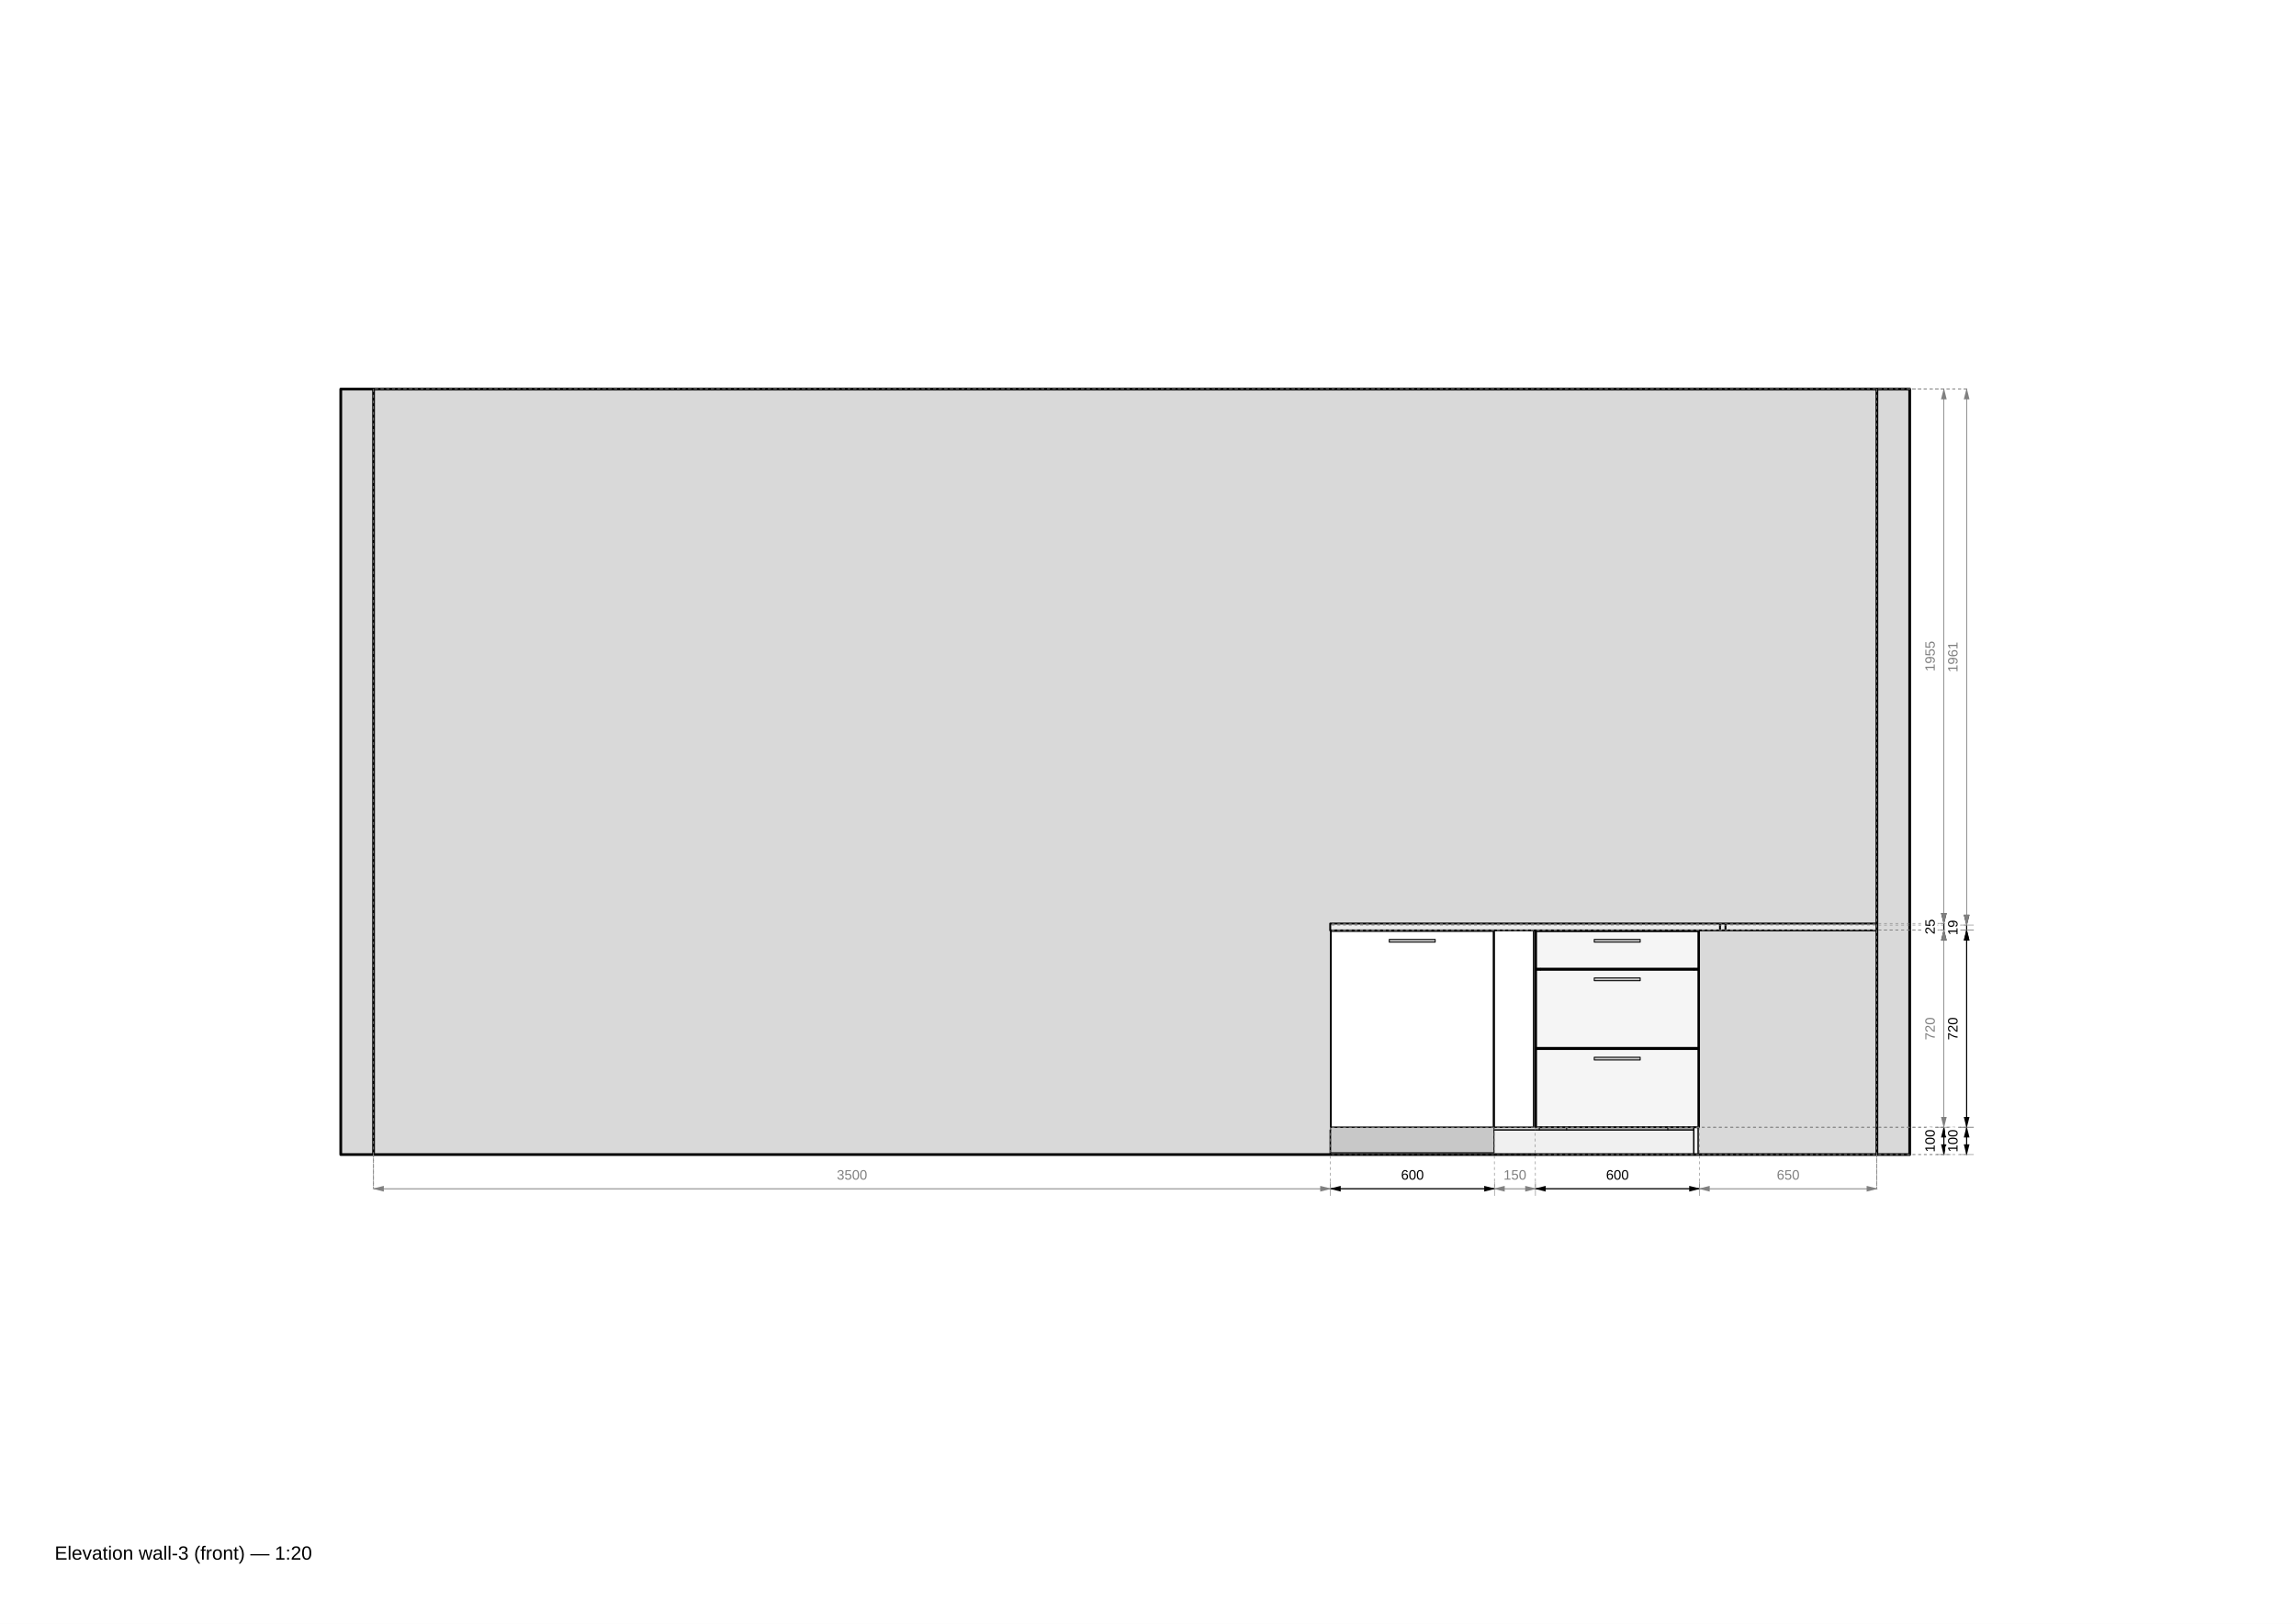
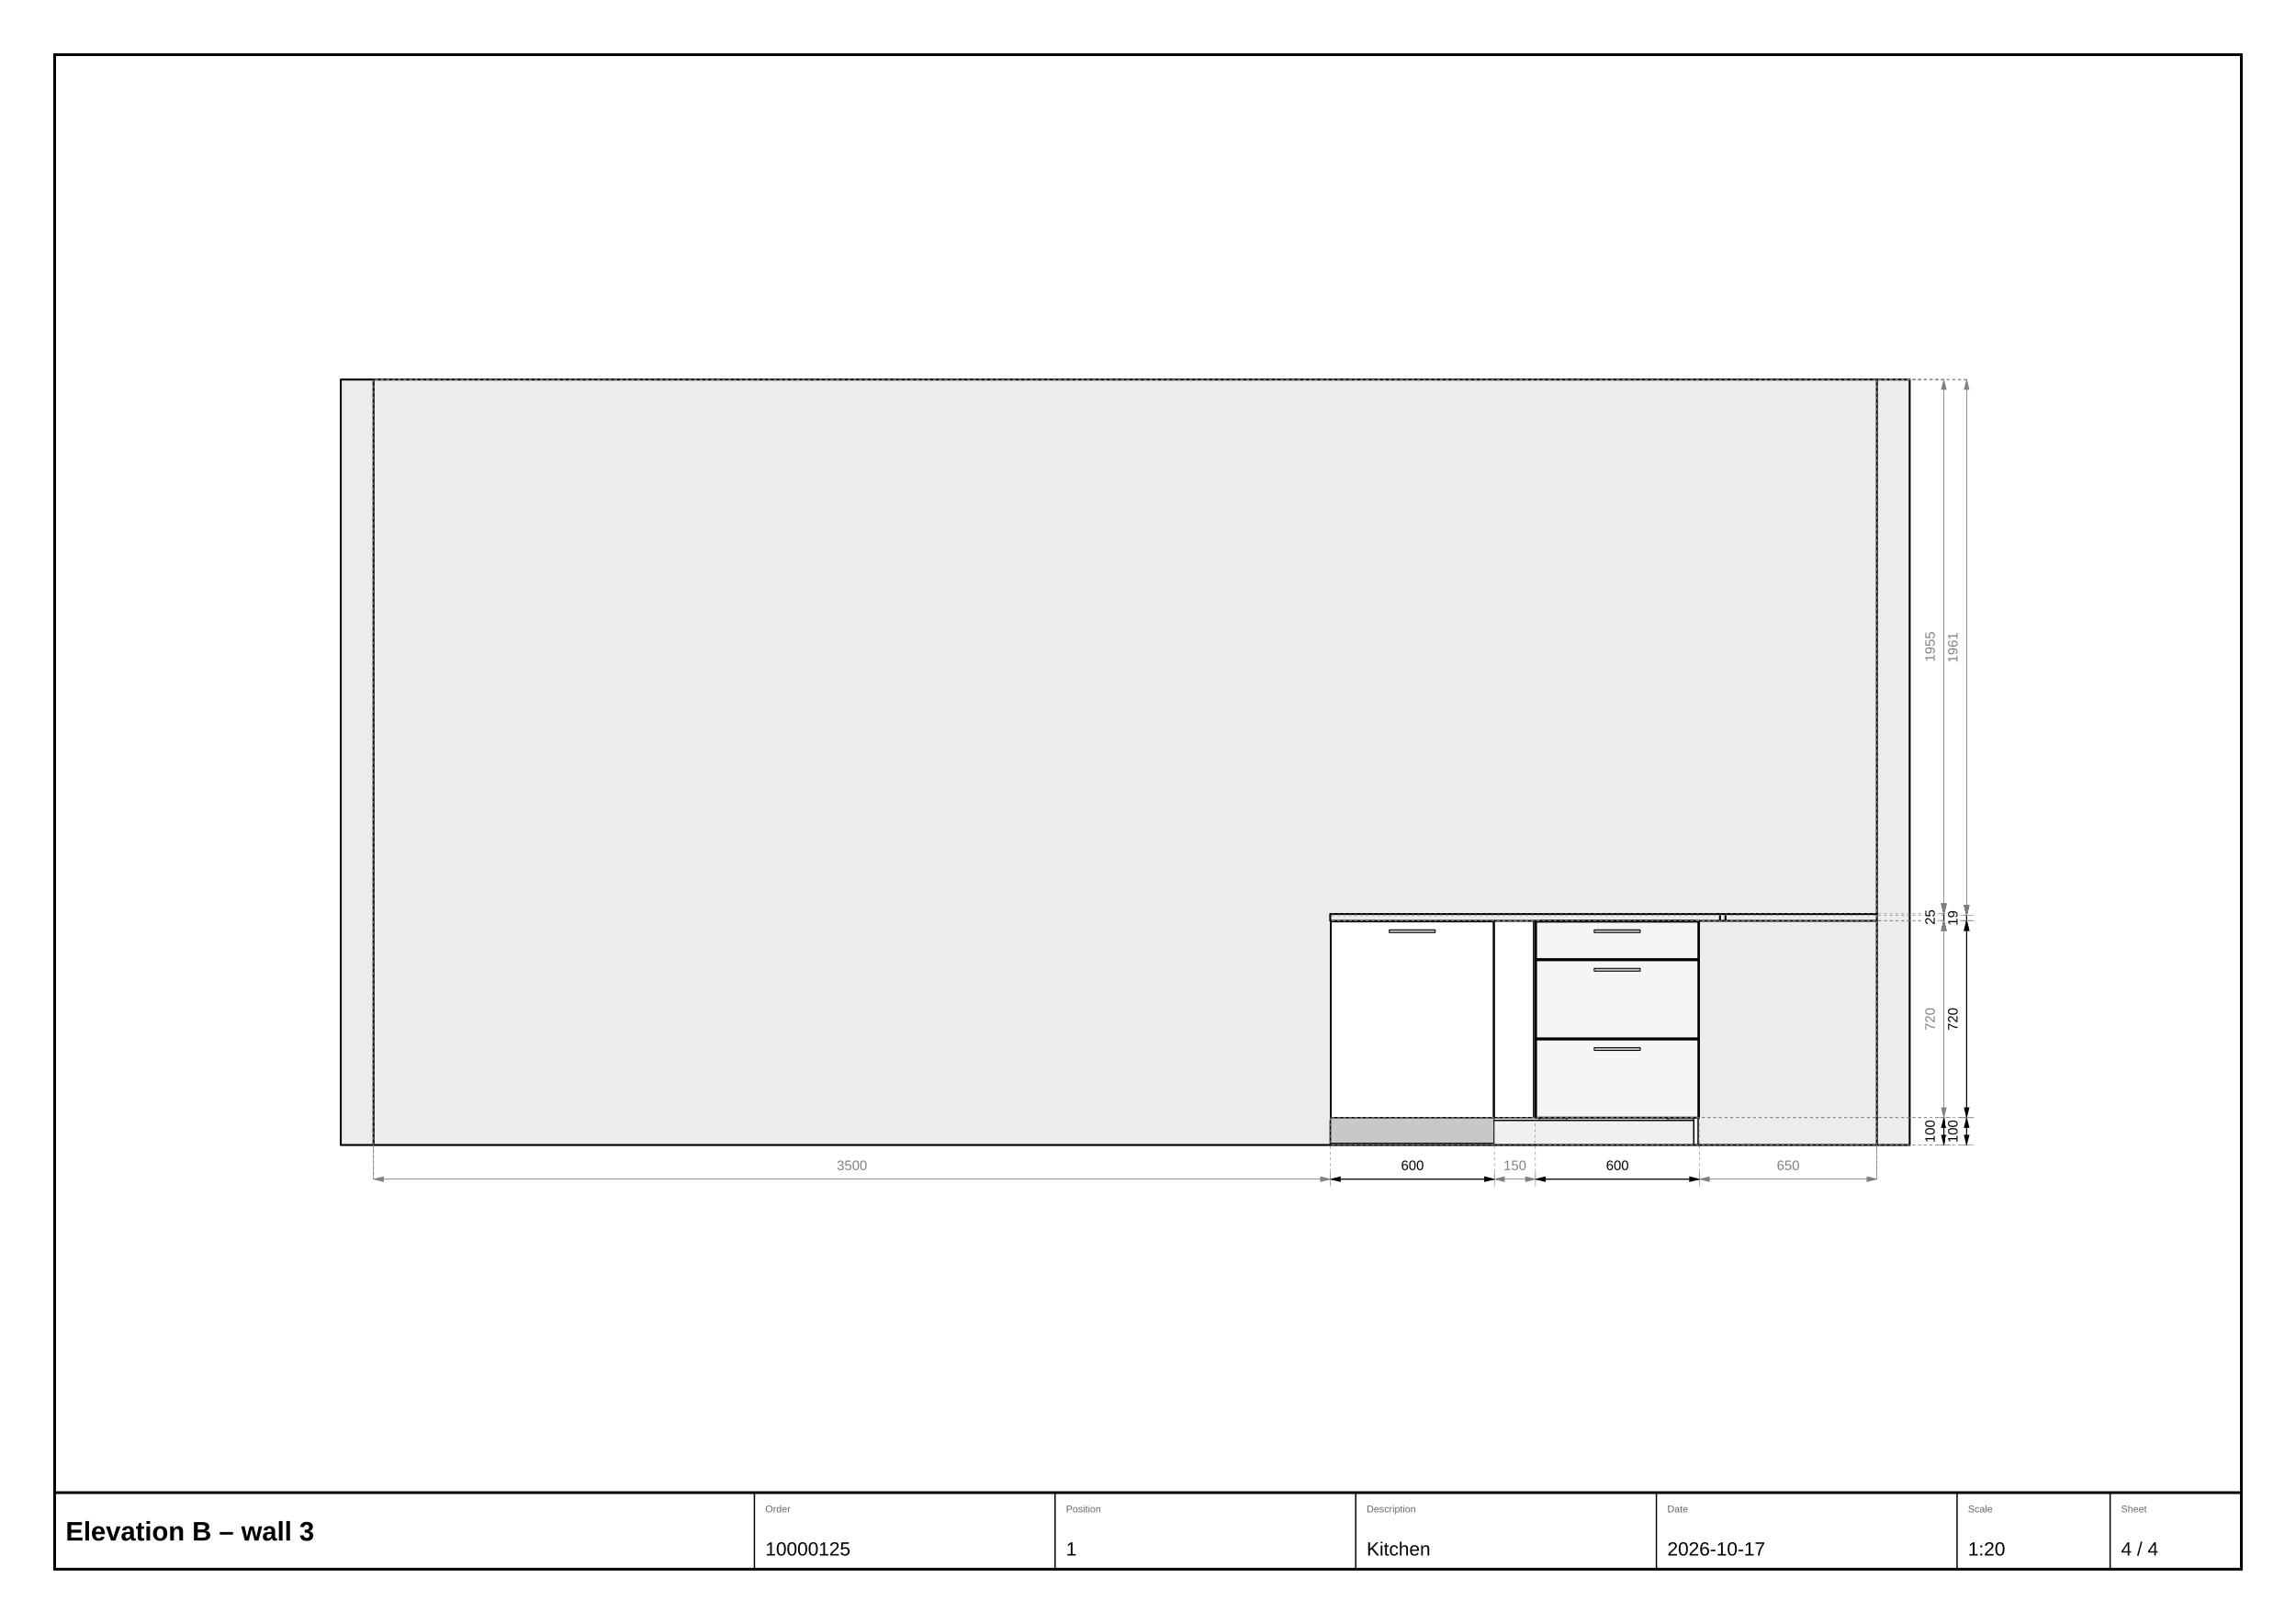
- <svg xmlns="http://www.w3.org/2000/svg" width="420mm" height="297mm" viewBox="-2051.7 -4223.3 8400.0 5940.0">
-   <rect x="-2051.7" y="-4223.3" width="8400.0" height="5940.0" fill="#ffffff" />
-   <g id="fills" fill-rule="evenodd">
-     <path d="M4815.0 0.0L-685.0 0.0L-685.0 -2800.0L4815.0 -2800.0Z" fill="#d9d9d9" />
-     <path d="M-685.0 0.0L-805.0 0.0L-805.0 -2800.0L-685.0 -2800.0Z" fill="#d9d9d9" />
-     <path d="M4935.0 0.0L4815.0 0.0L4815.0 -2800.0L4935.0 -2800.0Z" fill="#d9d9d9" />
-     <path d="M3415.0 0.0L3416.0 0.0L3416.0 -1.0L3415.0 -1.0Z" fill="#f0f0f0" />
-     <path d="M3574.0 -101.5L4156.0 -101.5L4156.0 -818.5L3574.0 -818.5Z" fill="#ffffff" />
-     <path d="M3603.0 -161.9L4127.0 -161.9L4127.0 -373.9L3603.0 -373.9Z" fill="#f5f5f5" />
-     <path d="M3603.0 -432.4L4127.0 -432.4L4127.0 -644.4L3603.0 -644.4Z" fill="#f5f5f5" />
-     <path d="M3603.0 -722.4L4127.0 -722.4L4127.0 -785.4L3603.0 -785.4Z" fill="#f5f5f5" />
-     <path d="M4150.0 -0.5L4050.0 -0.5L4050.0 -111.5L4150.0 -111.5Z" fill="#c8c8c8" />
-     <path d="M3680.0 -0.5L3680.0 -111.5L3580.0 -111.5L3580.0 -0.5Z" fill="#c8c8c8" />
-     <path d="M3584.0 -800.5L4146.0 -800.5L4146.0 -819.5L3584.0 -819.5Z" fill="#ffffff" />
-     <path d="M4050.0 -0.5L4050.0 -111.5L4150.0 -111.5L4150.0 -0.5Z" fill="#c8c8c8" />
-     <path d="M3580.0 -0.5L3680.0 -0.5L3680.0 -111.5L3580.0 -111.5Z" fill="#c8c8c8" />
-     <path d="M4145.0 0.0L4145.0 -100.0L4161.0 -100.0L4161.0 0.0Z" fill="#f0f0f0" />
-     <path d="M2815.0 0.0L4145.0 0.0L4145.0 -90.0L2815.0 -90.0Z" fill="#f0f0f0" />
-     <path d="M4115.0 -124.6L4146.0 -124.6L4146.0 -171.6L4115.0 -171.6Z" fill="#c8c8c8" />
-     <path d="M4115.0 -395.1L4146.0 -395.1L4146.0 -442.1L4115.0 -442.1Z" fill="#c8c8c8" />
-     <path d="M4115.0 -685.1L4146.0 -685.1L4146.0 -732.1L4115.0 -732.1Z" fill="#c8c8c8" />
-     <path d="M3584.0 -124.6L3615.0 -124.6L3615.0 -171.6L3584.0 -171.6Z" fill="#c8c8c8" />
-     <path d="M3584.0 -395.1L3615.0 -395.1L3615.0 -442.1L3584.0 -442.1Z" fill="#c8c8c8" />
-     <path d="M3584.0 -685.1L3615.0 -685.1L3615.0 -732.1L3584.0 -732.1Z" fill="#c8c8c8" />
-     <path d="M3584.0 -100.5L4146.0 -100.5L4146.0 -119.5L3584.0 -119.5Z" fill="#ffffff" />
-     <path d="M4146.0 -100.0L4165.0 -100.0L4165.0 -820.0L4146.0 -820.0Z" fill="#ffffff" />
-     <path d="M3584.0 -800.5L4146.0 -800.5L4146.0 -819.5L3584.0 -819.5Z" fill="#f5f5f5" />
-     <path d="M3565.0 -100.0L3584.0 -100.0L3584.0 -820.0L3565.0 -820.0Z" fill="#ffffff" />
-     <path d="M3415.0 -100.0L3434.0 -100.0L3434.0 -820.0L3415.0 -820.0Z" fill="#ffffff" />
-     <path d="M4073.0 -122.9L4139.0 -122.9L4139.0 -373.9L4073.0 -373.9Z" fill="#c8c8c8" />
-     <path d="M4073.0 -393.4L4139.0 -393.4L4139.0 -644.4L4073.0 -644.4Z" fill="#c8c8c8" />
-     <path d="M4073.0 -683.4L4139.0 -683.4L4139.0 -785.4L4073.0 -785.4Z" fill="#c8c8c8" />
-     <path d="M3601.5 -145.9L4128.5 -145.9L4128.5 -161.9L3601.5 -161.9Z" fill="#f5f5f5" />
-     <path d="M3601.5 -416.4L4128.5 -416.4L4128.5 -432.4L3601.5 -432.4Z" fill="#f5f5f5" />
-     <path d="M3601.5 -706.4L4128.5 -706.4L4128.5 -722.4L3601.5 -722.4Z" fill="#f5f5f5" />
-     <path d="M3591.0 -122.9L3657.0 -122.9L3657.0 -373.9L3591.0 -373.9Z" fill="#c8c8c8" />
-     <path d="M3591.0 -393.4L3657.0 -393.4L3657.0 -644.4L3591.0 -644.4Z" fill="#c8c8c8" />
-     <path d="M3591.0 -683.4L3657.0 -683.4L3657.0 -785.4L3591.0 -785.4Z" fill="#c8c8c8" />
-     <path d="M3437.0 -112.5L3477.0 -112.5L3477.0 -127.5L3437.0 -127.5Z" fill="#ffffff" />
-     <path d="M3437.0 -452.5L3477.0 -452.5L3477.0 -467.5L3437.0 -467.5Z" fill="#ffffff" />
-     <path d="M3437.0 -792.5L3477.0 -792.5L3477.0 -807.5L3437.0 -807.5Z" fill="#ffffff" />
-     <path d="M2816.0 -6.5L3414.0 -6.5L3414.0 -820.0L2816.0 -820.0Z" fill="#c8c8c8" />
-     <path d="M4815.0 -820.0L4261.0 -820.0L4261.0 -845.0L4815.0 -845.0Z" fill="#ebebeb" />
-     <path d="M3568.0 -100.0L4162.0 -100.0L4162.0 -386.0L3568.0 -386.0Z" fill="#f5f5f5" />
-     <path d="M3568.0 -390.0L4162.0 -390.0L4162.0 -676.0L3568.0 -676.0Z" fill="#f5f5f5" />
-     <path d="M3568.0 -680.0L4162.0 -680.0L4162.0 -817.0L3568.0 -817.0Z" fill="#f5f5f5" />
-     <path d="M3415.0 -100.0L3559.0 -100.0L3559.0 -820.0L3415.0 -820.0Z" fill="#ffffff" />
-     <path d="M2818.0 -100.0L3412.0 -100.0L3412.0 -817.0L2818.0 -817.0Z" fill="#ffffff" />
-     <path d="M4261.0 -820.0L4241.0 -820.0L4241.0 -845.0L4261.0 -845.0Z" fill="#ebebeb" />
-     <path d="M4241.0 -820.0L2815.0 -820.0L2815.0 -845.0L4241.0 -845.0Z" fill="#ebebeb" />
-     <path d="M3781.0 -346.0L3949.0 -346.0L3949.0 -356.0L3781.0 -356.0Z" fill="#c8c8c8" />
-     <path d="M3781.0 -636.0L3949.0 -636.0L3949.0 -646.0L3781.0 -646.0Z" fill="#c8c8c8" />
-     <path d="M3781.0 -777.0L3949.0 -777.0L3949.0 -787.0L3781.0 -787.0Z" fill="#c8c8c8" />
-     <path d="M3031.0 -777.0L3199.0 -777.0L3199.0 -787.0L3031.0 -787.0Z" fill="#c8c8c8" />
-   </g>
-   <g id="hidden-lines" fill="none" stroke="#000000" stroke-linecap="round" />
-   <g id="lines" fill="none" stroke="#000000" stroke-linecap="round" stroke-linejoin="round">
-     <path class="wall" stroke-width="10.0" d="M-805.0 0.0L4935.0 0.0M-805.0 -2800.0L4935.0 -2800.0M4815.0 0.0L4815.0 -2800.0M-685.0 0.0L-685.0 -2800.0M-805.0 0.0L-805.0 -2800.0M4935.0 0.0L4935.0 -2800.0" />
-     <path class="front" stroke-width="7.0" d="M3568.0 -100.0L4162.0 -100.0M3584.0 -817.0L3584.0 -819.5M4146.0 -817.0L4146.0 -819.5M3584.0 -819.5L4146.0 -819.5M3568.0 -100.0L3568.0 -386.0M3568.0 -390.0L3568.0 -676.0M3568.0 -680.0L3568.0 -817.0M4162.0 -100.0L4162.0 -386.0M4162.0 -390.0L4162.0 -676.0M4162.0 -680.0L4162.0 -817.0M3568.0 -386.0L4162.0 -386.0M3568.0 -390.0L4162.0 -390.0M3568.0 -676.0L4162.0 -676.0M3568.0 -680.0L4162.0 -680.0M3568.0 -817.0L4162.0 -817.0" />
-     <path class="carcass" stroke-width="5.0" d="M2818.0 -100.0L3412.0 -100.0M3415.0 -100.0L3559.0 -100.0M3565.0 -100.0L3568.0 -100.0M4162.0 -100.0L4165.0 -100.0M3565.0 -100.0L3565.0 -820.0M3584.0 -386.0L3584.0 -390.0M3584.0 -676.0L3584.0 -680.0M3584.0 -819.5L3584.0 -820.0M4146.0 -386.0L4146.0 -390.0M4146.0 -676.0L4146.0 -680.0M4146.0 -819.5L4146.0 -820.0M4165.0 -100.0L4165.0 -820.0M2818.0 -817.0L3412.0 -817.0M3415.0 -100.0L3415.0 -820.0M3559.0 -100.0L3559.0 -820.0M2818.0 -100.0L2818.0 -817.0M3412.0 -100.0L3412.0 -817.0" />
-     <path class="worktop" stroke-width="7.0" d="M2815.0 -820.0L4815.0 -820.0M2815.0 -845.0L4815.0 -845.0M4261.0 -820.0L4261.0 -845.0M4241.0 -820.0L4241.0 -845.0M2815.0 -820.0L2815.0 -845.0" />
-     <path class="hardware" stroke-width="3.6" d="M4050.0 -90.0L4050.0 -100.0M3580.0 -90.0L3580.0 -100.0M3680.0 -90.0L3680.0 -100.0M3781.0 -346.0L3949.0 -346.0M3781.0 -346.0L3781.0 -356.0M3781.0 -636.0L3781.0 -646.0M3781.0 -777.0L3781.0 -787.0M3949.0 -346.0L3949.0 -356.0M3949.0 -636.0L3949.0 -646.0M3949.0 -777.0L3949.0 -787.0M3781.0 -356.0L3949.0 -356.0M3781.0 -636.0L3949.0 -636.0M3781.0 -646.0L3949.0 -646.0M3031.0 -777.0L3199.0 -777.0M3781.0 -777.0L3949.0 -777.0M3031.0 -787.0L3199.0 -787.0M3781.0 -787.0L3949.0 -787.0M3031.0 -777.0L3031.0 -787.0M3199.0 -777.0L3199.0 -787.0M2816.0 -6.5L3414.0 -6.5M2816.0 -6.5L2816.0 -820.0M3414.0 -6.5L3414.0 -820.0" />
-     <path class="plinth" stroke-width="5.0" d="M2815.0 0.0L2815.0 -90.0M4145.0 0.0L4145.0 -100.0M2815.0 -90.0L2816.0 -90.0M3414.0 -90.0L4145.0 -90.0M4161.0 0.0L4161.0 -100.0" />
-   </g>
-   <g id="annotations">
-     <g transform="translate(-805 -2800) scale(2.083333)">
+ <svg xmlns="http://www.w3.org/2000/svg" width="420mm" height="297mm" viewBox="0 0 420 297" font-family="Arial, Helvetica, sans-serif">
+   <rect width="420" height="297" fill="#ffffff" />
+   <g class="view" transform="translate(58.167 65.250) scale(0.05) translate(888.33 2883.33)">
+     <g class="fills" fill-rule="evenodd">
+       <path d="M4815.0 0.0L-685.0 0.0L-685.0 -2800.0L4815.0 -2800.0Z" fill="#ececec" />
+       <path d="M-685.0 0.0L-805.0 0.0L-805.0 -2800.0L-685.0 -2800.0Z" fill="#ececec" />
+       <path d="M4935.0 0.0L4815.0 0.0L4815.0 -2800.0L4935.0 -2800.0Z" fill="#ececec" />
+       <path d="M3415.0 0.0L3416.0 0.0L3416.0 -1.0L3415.0 -1.0Z" fill="#f0f0f0" />
+       <path d="M3574.0 -101.5L4156.0 -101.5L4156.0 -818.5L3574.0 -818.5Z" fill="#ffffff" />
+       <path d="M3603.0 -161.9L4127.0 -161.9L4127.0 -373.9L3603.0 -373.9Z" fill="#f5f5f5" />
+       <path d="M3603.0 -432.4L4127.0 -432.4L4127.0 -644.4L3603.0 -644.4Z" fill="#f5f5f5" />
+       <path d="M3603.0 -722.4L4127.0 -722.4L4127.0 -785.4L3603.0 -785.4Z" fill="#f5f5f5" />
+       <path d="M4150.0 -0.5L4050.0 -0.5L4050.0 -111.5L4150.0 -111.5Z" fill="#c8c8c8" />
+       <path d="M3680.0 -0.5L3680.0 -111.5L3580.0 -111.5L3580.0 -0.5Z" fill="#c8c8c8" />
+       <path d="M3584.0 -800.5L4146.0 -800.5L4146.0 -819.5L3584.0 -819.5Z" fill="#ffffff" />
+       <path d="M4050.0 -0.5L4050.0 -111.5L4150.0 -111.5L4150.0 -0.5Z" fill="#c8c8c8" />
+       <path d="M3580.0 -0.5L3680.0 -0.5L3680.0 -111.5L3580.0 -111.5Z" fill="#c8c8c8" />
+       <path d="M4145.0 0.0L4145.0 -100.0L4161.0 -100.0L4161.0 0.0Z" fill="#f0f0f0" />
+       <path d="M2815.0 0.0L4145.0 0.0L4145.0 -90.0L2815.0 -90.0Z" fill="#f0f0f0" />
+       <path d="M4115.0 -124.6L4146.0 -124.6L4146.0 -171.6L4115.0 -171.6Z" fill="#c8c8c8" />
+       <path d="M4115.0 -395.1L4146.0 -395.1L4146.0 -442.1L4115.0 -442.1Z" fill="#c8c8c8" />
+       <path d="M4115.0 -685.1L4146.0 -685.1L4146.0 -732.1L4115.0 -732.1Z" fill="#c8c8c8" />
+       <path d="M3584.0 -124.6L3615.0 -124.6L3615.0 -171.6L3584.0 -171.6Z" fill="#c8c8c8" />
+       <path d="M3584.0 -395.1L3615.0 -395.1L3615.0 -442.1L3584.0 -442.1Z" fill="#c8c8c8" />
+       <path d="M3584.0 -685.1L3615.0 -685.1L3615.0 -732.1L3584.0 -732.1Z" fill="#c8c8c8" />
+       <path d="M3584.0 -100.5L4146.0 -100.5L4146.0 -119.5L3584.0 -119.5Z" fill="#ffffff" />
+       <path d="M4146.0 -100.0L4165.0 -100.0L4165.0 -820.0L4146.0 -820.0Z" fill="#ffffff" />
+       <path d="M3584.0 -800.5L4146.0 -800.5L4146.0 -819.5L3584.0 -819.5Z" fill="#f5f5f5" />
+       <path d="M3565.0 -100.0L3584.0 -100.0L3584.0 -820.0L3565.0 -820.0Z" fill="#ffffff" />
+       <path d="M3415.0 -100.0L3434.0 -100.0L3434.0 -820.0L3415.0 -820.0Z" fill="#ffffff" />
+       <path d="M4073.0 -122.9L4139.0 -122.9L4139.0 -373.9L4073.0 -373.9Z" fill="#c8c8c8" />
+       <path d="M4073.0 -393.4L4139.0 -393.4L4139.0 -644.4L4073.0 -644.4Z" fill="#c8c8c8" />
+       <path d="M4073.0 -683.4L4139.0 -683.4L4139.0 -785.4L4073.0 -785.4Z" fill="#c8c8c8" />
+       <path d="M3601.5 -145.9L4128.5 -145.9L4128.5 -161.9L3601.5 -161.9Z" fill="#f5f5f5" />
+       <path d="M3601.5 -416.4L4128.5 -416.4L4128.5 -432.4L3601.5 -432.4Z" fill="#f5f5f5" />
+       <path d="M3601.5 -706.4L4128.5 -706.4L4128.5 -722.4L3601.5 -722.4Z" fill="#f5f5f5" />
+       <path d="M3591.0 -122.9L3657.0 -122.9L3657.0 -373.9L3591.0 -373.9Z" fill="#c8c8c8" />
+       <path d="M3591.0 -393.4L3657.0 -393.4L3657.0 -644.4L3591.0 -644.4Z" fill="#c8c8c8" />
+       <path d="M3591.0 -683.4L3657.0 -683.4L3657.0 -785.4L3591.0 -785.4Z" fill="#c8c8c8" />
+       <path d="M3437.0 -112.5L3477.0 -112.5L3477.0 -127.5L3437.0 -127.5Z" fill="#ffffff" />
+       <path d="M3437.0 -452.5L3477.0 -452.5L3477.0 -467.5L3437.0 -467.5Z" fill="#ffffff" />
+       <path d="M3437.0 -792.5L3477.0 -792.5L3477.0 -807.5L3437.0 -807.5Z" fill="#ffffff" />
+       <path d="M2816.0 -6.5L3414.0 -6.5L3414.0 -820.0L2816.0 -820.0Z" fill="#c8c8c8" />
+       <path d="M4815.0 -820.0L4261.0 -820.0L4261.0 -845.0L4815.0 -845.0Z" fill="#ebebeb" />
+       <path d="M3568.0 -100.0L4162.0 -100.0L4162.0 -386.0L3568.0 -386.0Z" fill="#f5f5f5" />
+       <path d="M3568.0 -390.0L4162.0 -390.0L4162.0 -676.0L3568.0 -676.0Z" fill="#f5f5f5" />
+       <path d="M3568.0 -680.0L4162.0 -680.0L4162.0 -817.0L3568.0 -817.0Z" fill="#f5f5f5" />
+       <path d="M3415.0 -100.0L3559.0 -100.0L3559.0 -820.0L3415.0 -820.0Z" fill="#ffffff" />
+       <path d="M2818.0 -100.0L3412.0 -100.0L3412.0 -817.0L2818.0 -817.0Z" fill="#ffffff" />
+       <path d="M4261.0 -820.0L4241.0 -820.0L4241.0 -845.0L4261.0 -845.0Z" fill="#ebebeb" />
+       <path d="M4241.0 -820.0L2815.0 -820.0L2815.0 -845.0L4241.0 -845.0Z" fill="#ebebeb" />
+       <path d="M3781.0 -346.0L3949.0 -346.0L3949.0 -356.0L3781.0 -356.0Z" fill="#c8c8c8" />
+       <path d="M3781.0 -636.0L3949.0 -636.0L3949.0 -646.0L3781.0 -646.0Z" fill="#c8c8c8" />
+       <path d="M3781.0 -777.0L3949.0 -777.0L3949.0 -787.0L3781.0 -787.0Z" fill="#c8c8c8" />
+       <path d="M3031.0 -777.0L3199.0 -777.0L3199.0 -787.0L3031.0 -787.0Z" fill="#c8c8c8" />
+     </g>
+     <g class="hidden-lines" fill="none" stroke="#000000" stroke-linecap="round" />
+     <g class="lines" fill="none" stroke="#000000" stroke-linecap="round" stroke-linejoin="round">
+       <path class="wall-elevation" stroke-width="7.0" d="M-805.0 0.0L4935.0 0.0M-805.0 -2800.0L4935.0 -2800.0M4815.0 0.0L4815.0 -2800.0M-685.0 0.0L-685.0 -2800.0M-805.0 0.0L-805.0 -2800.0M4935.0 0.0L4935.0 -2800.0" />
+       <path class="front" stroke-width="7.0" d="M3568.0 -100.0L4162.0 -100.0M3584.0 -817.0L3584.0 -819.5M4146.0 -817.0L4146.0 -819.5M3584.0 -819.5L4146.0 -819.5M3568.0 -100.0L3568.0 -386.0M3568.0 -390.0L3568.0 -676.0M3568.0 -680.0L3568.0 -817.0M4162.0 -100.0L4162.0 -386.0M4162.0 -390.0L4162.0 -676.0M4162.0 -680.0L4162.0 -817.0M3568.0 -386.0L4162.0 -386.0M3568.0 -390.0L4162.0 -390.0M3568.0 -676.0L4162.0 -676.0M3568.0 -680.0L4162.0 -680.0M3568.0 -817.0L4162.0 -817.0" />
+       <path class="carcass" stroke-width="5.0" d="M2818.0 -100.0L3412.0 -100.0M3415.0 -100.0L3559.0 -100.0M3565.0 -100.0L3568.0 -100.0M4162.0 -100.0L4165.0 -100.0M3565.0 -100.0L3565.0 -820.0M3584.0 -386.0L3584.0 -390.0M3584.0 -676.0L3584.0 -680.0M3584.0 -819.5L3584.0 -820.0M4146.0 -386.0L4146.0 -390.0M4146.0 -676.0L4146.0 -680.0M4146.0 -819.5L4146.0 -820.0M4165.0 -100.0L4165.0 -820.0M2818.0 -817.0L3412.0 -817.0M3415.0 -100.0L3415.0 -820.0M3559.0 -100.0L3559.0 -820.0M2818.0 -100.0L2818.0 -817.0M3412.0 -100.0L3412.0 -817.0" />
+       <path class="worktop" stroke-width="7.0" d="M2815.0 -820.0L4815.0 -820.0M2815.0 -845.0L4815.0 -845.0M4261.0 -820.0L4261.0 -845.0M4241.0 -820.0L4241.0 -845.0M2815.0 -820.0L2815.0 -845.0" />
+       <path class="hardware" stroke-width="3.6" d="M4050.0 -90.0L4050.0 -100.0M3580.0 -90.0L3580.0 -100.0M3680.0 -90.0L3680.0 -100.0M3781.0 -346.0L3949.0 -346.0M3781.0 -346.0L3781.0 -356.0M3781.0 -636.0L3781.0 -646.0M3781.0 -777.0L3781.0 -787.0M3949.0 -346.0L3949.0 -356.0M3949.0 -636.0L3949.0 -646.0M3949.0 -777.0L3949.0 -787.0M3781.0 -356.0L3949.0 -356.0M3781.0 -636.0L3949.0 -636.0M3781.0 -646.0L3949.0 -646.0M3031.0 -777.0L3199.0 -777.0M3781.0 -777.0L3949.0 -777.0M3031.0 -787.0L3199.0 -787.0M3781.0 -787.0L3949.0 -787.0M3031.0 -777.0L3031.0 -787.0M3199.0 -777.0L3199.0 -787.0M2816.0 -6.5L3414.0 -6.5M2816.0 -6.5L2816.0 -820.0M3414.0 -6.5L3414.0 -820.0" />
+       <path class="plinth" stroke-width="5.0" d="M2815.0 0.0L2815.0 -90.0M4145.0 0.0L4145.0 -100.0M2815.0 -90.0L2816.0 -90.0M3414.0 -90.0L4145.0 -90.0M4161.0 0.0L4161.0 -100.0" />
+     </g>
+     <g class="annotations" transform="translate(-805 -2800) scale(2.083333)">
      <g>
        <defs>
          <marker markerWidth="20" markerHeight="10" markerUnits="userSpaceOnUse" orient="auto-start-reverse" refY="5" viewBox="0 0 20 10" id="arrowStart" refX="18">
            <path d="M0,0 L0,10 L20,5 z" fill="context-stroke" />
          </marker>
          <marker markerWidth="20" markerHeight="10" markerUnits="userSpaceOnUse" orient="auto" refY="5" viewBox="0 0 20 10" id="arrowEnd" refX="18">
            <path d="M0,0 L0,10 L20,5 z" fill="context-stroke" />
          </marker>
          <marker markerWidth="20" markerHeight="10" markerUnits="userSpaceOnUse" orient="auto-start-reverse" refY="5" viewBox="0 0 20 10" id="arrowStartOpposite" refX="2">
            <path d="M0,0 L0,10 L20,5 z" fill="context-stroke" transform="translate(20, 0) scale(-1, 1)" />
          </marker>
          <marker markerWidth="20" markerHeight="10" markerUnits="userSpaceOnUse" orient="auto" refY="5" viewBox="0 0 20 10" id="arrowEndOpposite" refX="2">
            <path d="M0,0 L0,10 L20,5 z" fill="context-stroke" transform="translate(20, 0) scale(-1, 1)" />
          </marker>
        </defs>
        <g>
          <line x1="58" y1="1404" x2="2698" y2="1404" stroke="gray" stroke-width="1" />
          <line x1="57.6" y1="1344" x2="57.6" y2="1404" stroke="gray" stroke-width="1" stroke-dasharray="5,5" />
          <line x1="57.6" y1="1344" x2="57.6" y2="1404" stroke="gray" stroke-width="1" stroke-dasharray="5,5" />
          <line x1="57.6" y1="0" x2="57.6" y2="1404" stroke="gray" stroke-width="1" stroke-dasharray="5,5" />
          <line x1="57.6" y1="0" x2="57.6" y2="1404" stroke="gray" stroke-width="1" stroke-dasharray="5,5" />
          <line x1="1738" y1="1404" x2="2026" y2="1404" stroke="black" stroke-width="2" marker-start="url(#arrowStart)" marker-end="url(#arrowEnd)" ticks-at-ends-length="25" ticks-style="[object Object]" />
          <line x1="1738" y1="1416.5" x2="1738" y2="1391.5" stroke="gray" stroke-width="1" />
          <line x1="2026" y1="1416.5" x2="2026" y2="1391.5" stroke="gray" stroke-width="1" />
          <line x1="1737.6" y1="1296" x2="1738" y2="1404" stroke="gray" stroke-width="1" stroke-dasharray="5,5" />
          <line x1="2025.6" y1="1296" x2="2026" y2="1404" stroke="gray" stroke-width="1" stroke-dasharray="5,5" />
          <line x1="2098" y1="1404" x2="2386" y2="1404" stroke="black" stroke-width="2" marker-start="url(#arrowStart)" marker-end="url(#arrowEnd)" ticks-at-ends-length="25" ticks-style="[object Object]" />
          <line x1="2098" y1="1416.5" x2="2098" y2="1391.5" stroke="gray" stroke-width="1" />
          <line x1="2386" y1="1416.5" x2="2386" y2="1391.5" stroke="gray" stroke-width="1" />
          <line x1="2097.6" y1="1296" x2="2098" y2="1404" stroke="gray" stroke-width="1" stroke-dasharray="5,5" />
          <line x1="2385.6" y1="1296" x2="2386" y2="1404" stroke="gray" stroke-width="1" stroke-dasharray="5,5" />
          <line x1="2697.6" y1="1344" x2="2697.6" y2="1404" stroke="gray" stroke-width="1" stroke-dasharray="5,5" />
          <line x1="2697.6" y1="1344" x2="2697.6" y2="1404" stroke="gray" stroke-width="1" stroke-dasharray="5,5" />
          <line x1="2697.6" y1="0" x2="2697.6" y2="1404" stroke="gray" stroke-width="1" stroke-dasharray="5,5" />
          <line x1="2697.6" y1="0" x2="2697.6" y2="1404" stroke="gray" stroke-width="1" stroke-dasharray="5,5" />
          <line x1="57.6" y1="1404" x2="1738" y2="1404" stroke="gray" stroke-width="1" marker-start="url(#arrowStart)" marker-end="url(#arrowEnd)" />
          <line x1="2026" y1="1404" x2="2098" y2="1404" stroke="gray" stroke-width="1" marker-start="url(#arrowStart)" marker-end="url(#arrowEnd)" />
          <line x1="2386" y1="1404" x2="2697.6" y2="1404" stroke="gray" stroke-width="1" marker-start="url(#arrowStart)" marker-end="url(#arrowEnd)" />
          <line x1="2815.2" y1="0" x2="2815.2" y2="1344" stroke="gray" stroke-width="1" />
          <line x1="2815.2" y1="0" x2="2697.6" y2="0" stroke="gray" stroke-width="1" stroke-dasharray="5,5" />
          <line x1="2815.2" y1="0" x2="2697.6" y2="0" stroke="gray" stroke-width="1" stroke-dasharray="5,5" />
          <line x1="2815.2" y1="0" x2="57.6" y2="0" stroke="gray" stroke-width="1" stroke-dasharray="5,5" />
          <line x1="2815.2" y1="0" x2="57.6" y2="0" stroke="gray" stroke-width="1" stroke-dasharray="5,5" />
          <line x1="2815.2" y1="938" x2="2815.2" y2="950" stroke="black" stroke-width="2" marker-start="url(#arrowStartOpposite)" marker-end="url(#arrowEndOpposite)" ticks-at-ends-length="25" ticks-style="[object Object]" />
          <line x1="2802.7" y1="938" x2="2827.7" y2="938" stroke="gray" stroke-width="1" />
          <line x1="2802.7" y1="950" x2="2827.7" y2="950" stroke="gray" stroke-width="1" />
          <line x1="2815.2" y1="938" x2="1737.6" y2="938.4" stroke="gray" stroke-width="1" stroke-dasharray="5,5" />
          <line x1="2815.2" y1="950" x2="1737.6" y2="950.4" stroke="gray" stroke-width="1" stroke-dasharray="5,5" />
          <line x1="2815.2" y1="1296" x2="2815.2" y2="1344" stroke="black" stroke-width="2" marker-start="url(#arrowStart)" marker-end="url(#arrowEnd)" ticks-at-ends-length="25" ticks-style="[object Object]" />
          <line x1="2802.7" y1="1296" x2="2827.7" y2="1296" stroke="gray" stroke-width="1" />
          <line x1="2802.7" y1="1344" x2="2827.7" y2="1344" stroke="gray" stroke-width="1" />
          <line x1="2815.2" y1="1296" x2="1737.6" y2="1296" stroke="gray" stroke-width="1" stroke-dasharray="5,5" />
          <line x1="2815.2" y1="1344" x2="1737.6" y2="1344" stroke="gray" stroke-width="1" stroke-dasharray="5,5" />
          <line x1="2815.2" y1="0" x2="2815.2" y2="938" stroke="gray" stroke-width="1" marker-start="url(#arrowStart)" marker-end="url(#arrowEnd)" />
          <line x1="2815.2" y1="950" x2="2815.2" y2="1296" stroke="gray" stroke-width="1" marker-start="url(#arrowStart)" marker-end="url(#arrowEnd)" />
          <line x1="2855.2" y1="0" x2="2855.2" y2="1344" stroke="gray" stroke-width="1" />
          <line x1="2855.2" y1="0" x2="2697.6" y2="0" stroke="gray" stroke-width="1" stroke-dasharray="5,5" />
          <line x1="2855.2" y1="0" x2="2697.6" y2="0" stroke="gray" stroke-width="1" stroke-dasharray="5,5" />
          <line x1="2855.2" y1="0" x2="57.6" y2="0" stroke="gray" stroke-width="1" stroke-dasharray="5,5" />
          <line x1="2855.2" y1="0" x2="57.6" y2="0" stroke="gray" stroke-width="1" stroke-dasharray="5,5" />
          <line x1="2855.2" y1="941" x2="2855.2" y2="950" stroke="black" stroke-width="2" marker-start="url(#arrowStartOpposite)" marker-end="url(#arrowEndOpposite)" ticks-at-ends-length="25" ticks-style="[object Object]" />
          <line x1="2842.7" y1="941" x2="2867.7" y2="941" stroke="gray" stroke-width="1" />
          <line x1="2842.7" y1="950" x2="2867.7" y2="950" stroke="gray" stroke-width="1" />
          <line x1="2855.2" y1="941" x2="1737.6" y2="941.28" stroke="gray" stroke-width="1" stroke-dasharray="5,5" />
          <line x1="2855.2" y1="950" x2="1737.6" y2="950.4" stroke="gray" stroke-width="1" stroke-dasharray="5,5" />
          <line x1="2855.2" y1="950" x2="2855.2" y2="1296" stroke="black" stroke-width="2" marker-start="url(#arrowStart)" marker-end="url(#arrowEnd)" ticks-at-ends-length="25" ticks-style="[object Object]" />
          <line x1="2842.7" y1="950" x2="2867.7" y2="950" stroke="gray" stroke-width="1" />
          <line x1="2842.7" y1="1296" x2="2867.7" y2="1296" stroke="gray" stroke-width="1" />
          <line x1="2855.2" y1="950" x2="1737.6" y2="950.4" stroke="gray" stroke-width="1" stroke-dasharray="5,5" />
          <line x1="2855.2" y1="1296" x2="1737.6" y2="1296" stroke="gray" stroke-width="1" stroke-dasharray="5,5" />
          <line x1="2855.2" y1="1296" x2="2855.2" y2="1344" stroke="black" stroke-width="2" marker-start="url(#arrowStart)" marker-end="url(#arrowEnd)" ticks-at-ends-length="25" ticks-style="[object Object]" />
          <line x1="2842.7" y1="1296" x2="2867.7" y2="1296" stroke="gray" stroke-width="1" />
          <line x1="2842.7" y1="1344" x2="2867.7" y2="1344" stroke="gray" stroke-width="1" />
          <line x1="2855.2" y1="1296" x2="2097.6" y2="1296" stroke="gray" stroke-width="1" stroke-dasharray="5,5" />
          <line x1="2855.2" y1="1344" x2="2097.6" y2="1344" stroke="gray" stroke-width="1" stroke-dasharray="5,5" />
          <line x1="2855.2" y1="0" x2="2855.2" y2="941" stroke="gray" stroke-width="1" marker-start="url(#arrowStart)" marker-end="url(#arrowEnd)" />
          <text x="1882" y="1388" fill="black" font-size="24" font-family="Arial" stroke="white" stroke-width="10" paint-order="stroke" text-anchor="middle" stroke-linejoin="round" alignment-baseline="middle" transform="rotate(0, 1882, 1388)">600</text>
          <text x="2242" y="1388" fill="black" font-size="24" font-family="Arial" stroke="white" stroke-width="10" paint-order="stroke" text-anchor="middle" stroke-linejoin="round" alignment-baseline="middle" transform="rotate(0, 2242, 1388)">600</text>
          <text x="897.8" y="1388" fill="gray" font-size="24" font-family="Arial" stroke="white" stroke-width="10" paint-order="stroke" text-anchor="middle" stroke-linejoin="round" alignment-baseline="middle" transform="rotate(0, 897.8, 1388)">3500</text>
          <text x="2062" y="1388" fill="gray" font-size="24" font-family="Arial" stroke="white" stroke-width="10" paint-order="stroke" text-anchor="middle" stroke-linejoin="round" alignment-baseline="middle" transform="rotate(0, 2062, 1388)">150</text>
          <text x="2541.8" y="1388" fill="gray" font-size="24" font-family="Arial" stroke="white" stroke-width="10" paint-order="stroke" text-anchor="middle" stroke-linejoin="round" alignment-baseline="middle" transform="rotate(0, 2541.8, 1388)">650</text>
          <text x="2799.2" y="944" fill="black" font-size="24" font-family="Arial" stroke="white" stroke-width="10" paint-order="stroke" text-anchor="middle" stroke-linejoin="round" alignment-baseline="middle" transform="rotate(270, 2799.2, 944)">25</text>
          <text x="2799.2" y="1320" fill="black" font-size="24" font-family="Arial" stroke="white" stroke-width="10" paint-order="stroke" text-anchor="middle" stroke-linejoin="round" alignment-baseline="middle" transform="rotate(270, 2799.2, 1320)">100</text>
          <text x="2799.2" y="469" fill="gray" font-size="24" font-family="Arial" stroke="white" stroke-width="10" paint-order="stroke" text-anchor="middle" stroke-linejoin="round" alignment-baseline="middle" transform="rotate(270, 2799.2, 469)">1955</text>
          <text x="2799.2" y="1123" fill="gray" font-size="24" font-family="Arial" stroke="white" stroke-width="10" paint-order="stroke" text-anchor="middle" stroke-linejoin="round" alignment-baseline="middle" transform="rotate(270, 2799.2, 1123)">720</text>
          <text x="2839.2" y="945.5" fill="black" font-size="24" font-family="Arial" stroke="white" stroke-width="10" paint-order="stroke" text-anchor="middle" stroke-linejoin="round" alignment-baseline="middle" transform="rotate(270, 2839.2, 945.5)">19</text>
          <text x="2839.2" y="1123" fill="black" font-size="24" font-family="Arial" stroke="white" stroke-width="10" paint-order="stroke" text-anchor="middle" stroke-linejoin="round" alignment-baseline="middle" transform="rotate(270, 2839.2, 1123)">720</text>
          <text x="2839.2" y="1320" fill="black" font-size="24" font-family="Arial" stroke="white" stroke-width="10" paint-order="stroke" text-anchor="middle" stroke-linejoin="round" alignment-baseline="middle" transform="rotate(270, 2839.2, 1320)">100</text>
          <text x="2839.2" y="470.5" fill="gray" font-size="24" font-family="Arial" stroke="white" stroke-width="10" paint-order="stroke" text-anchor="middle" stroke-linejoin="round" alignment-baseline="middle" transform="rotate(270, 2839.2, 470.5)">1961</text>
        </g>
      </g>
    </g>
  </g>
-   <text x="-1851.7" y="1481.7" font-family="Arial, Helvetica, sans-serif" font-size="70.0">Elevation wall-3 (front) — 1:20</text>
+   <g class="title-block" fill="none" stroke="#000000">
+     <rect x="10.00" y="10.00" width="400.00" height="277.00" stroke-width="0.5" />
+     <path d="M10.00 273.00h400.00" stroke-width="0.5" />
+     <path d="M138.00 273.00v14.00" stroke-width="0.25" />
+     <path d="M193.00 273.00v14.00" stroke-width="0.25" />
+     <path d="M248.00 273.00v14.00" stroke-width="0.25" />
+     <path d="M303.00 273.00v14.00" stroke-width="0.25" />
+     <path d="M358.00 273.00v14.00" stroke-width="0.25" />
+     <path d="M386.00 273.00v14.00" stroke-width="0.25" />
+   </g>
+   <g class="title-block-text" fill="#000000">
+     <g font-size="1.8" fill="#666666">
+       <text x="140.00" y="276.60">Order</text>
+       <text x="195.00" y="276.60">Position</text>
+       <text x="250.00" y="276.60">Description</text>
+       <text x="305.00" y="276.60">Date</text>
+       <text x="360.00" y="276.60">Scale</text>
+       <text x="388.00" y="276.60">Sheet</text>
+     </g>
+     <text x="12.00" y="281.76" font-size="4.90" font-weight="bold">Elevation B – wall 3</text>
+     <text x="140.00" y="284.50" font-size="3.50">10000125</text>
+     <text x="195.00" y="284.50" font-size="3.50">1</text>
+     <text x="250.00" y="284.50" font-size="3.50">Kitchen</text>
+     <text x="305.00" y="284.50" font-size="3.50">2026-10-17</text>
+     <text x="360.00" y="284.50" font-size="3.50">1:20</text>
+     <text x="388.00" y="284.50" font-size="3.50">4 / 4</text>
+   </g>
</svg>
